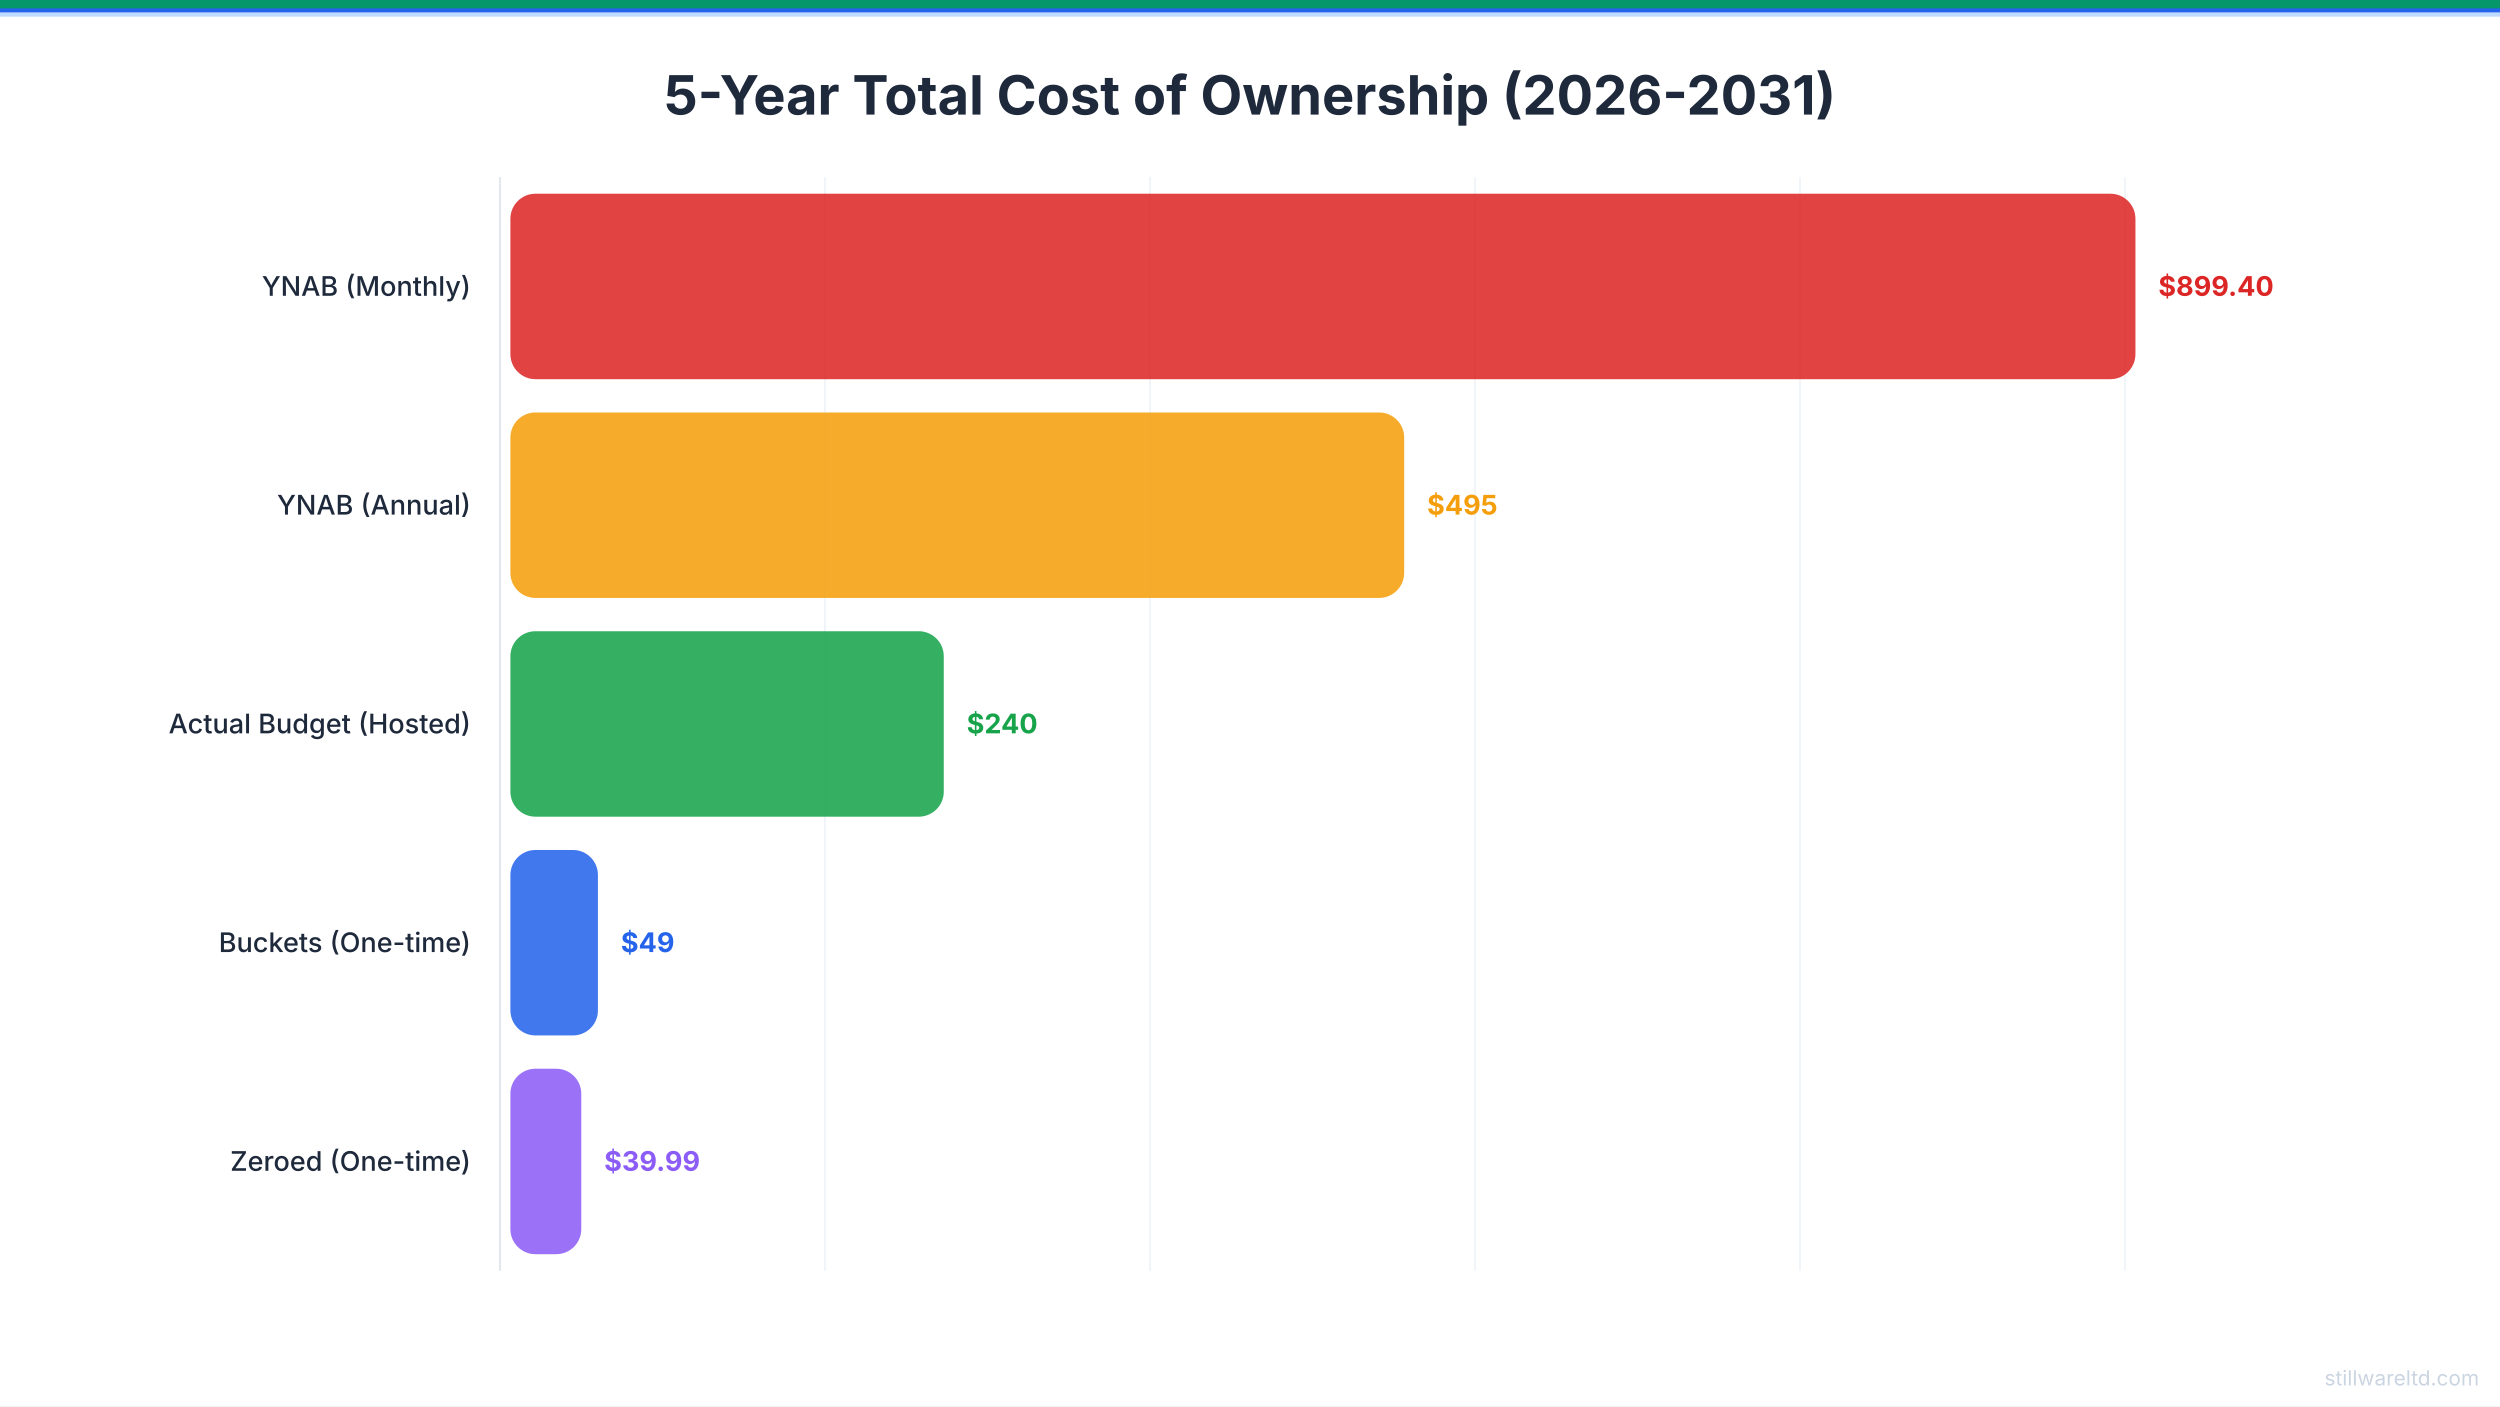
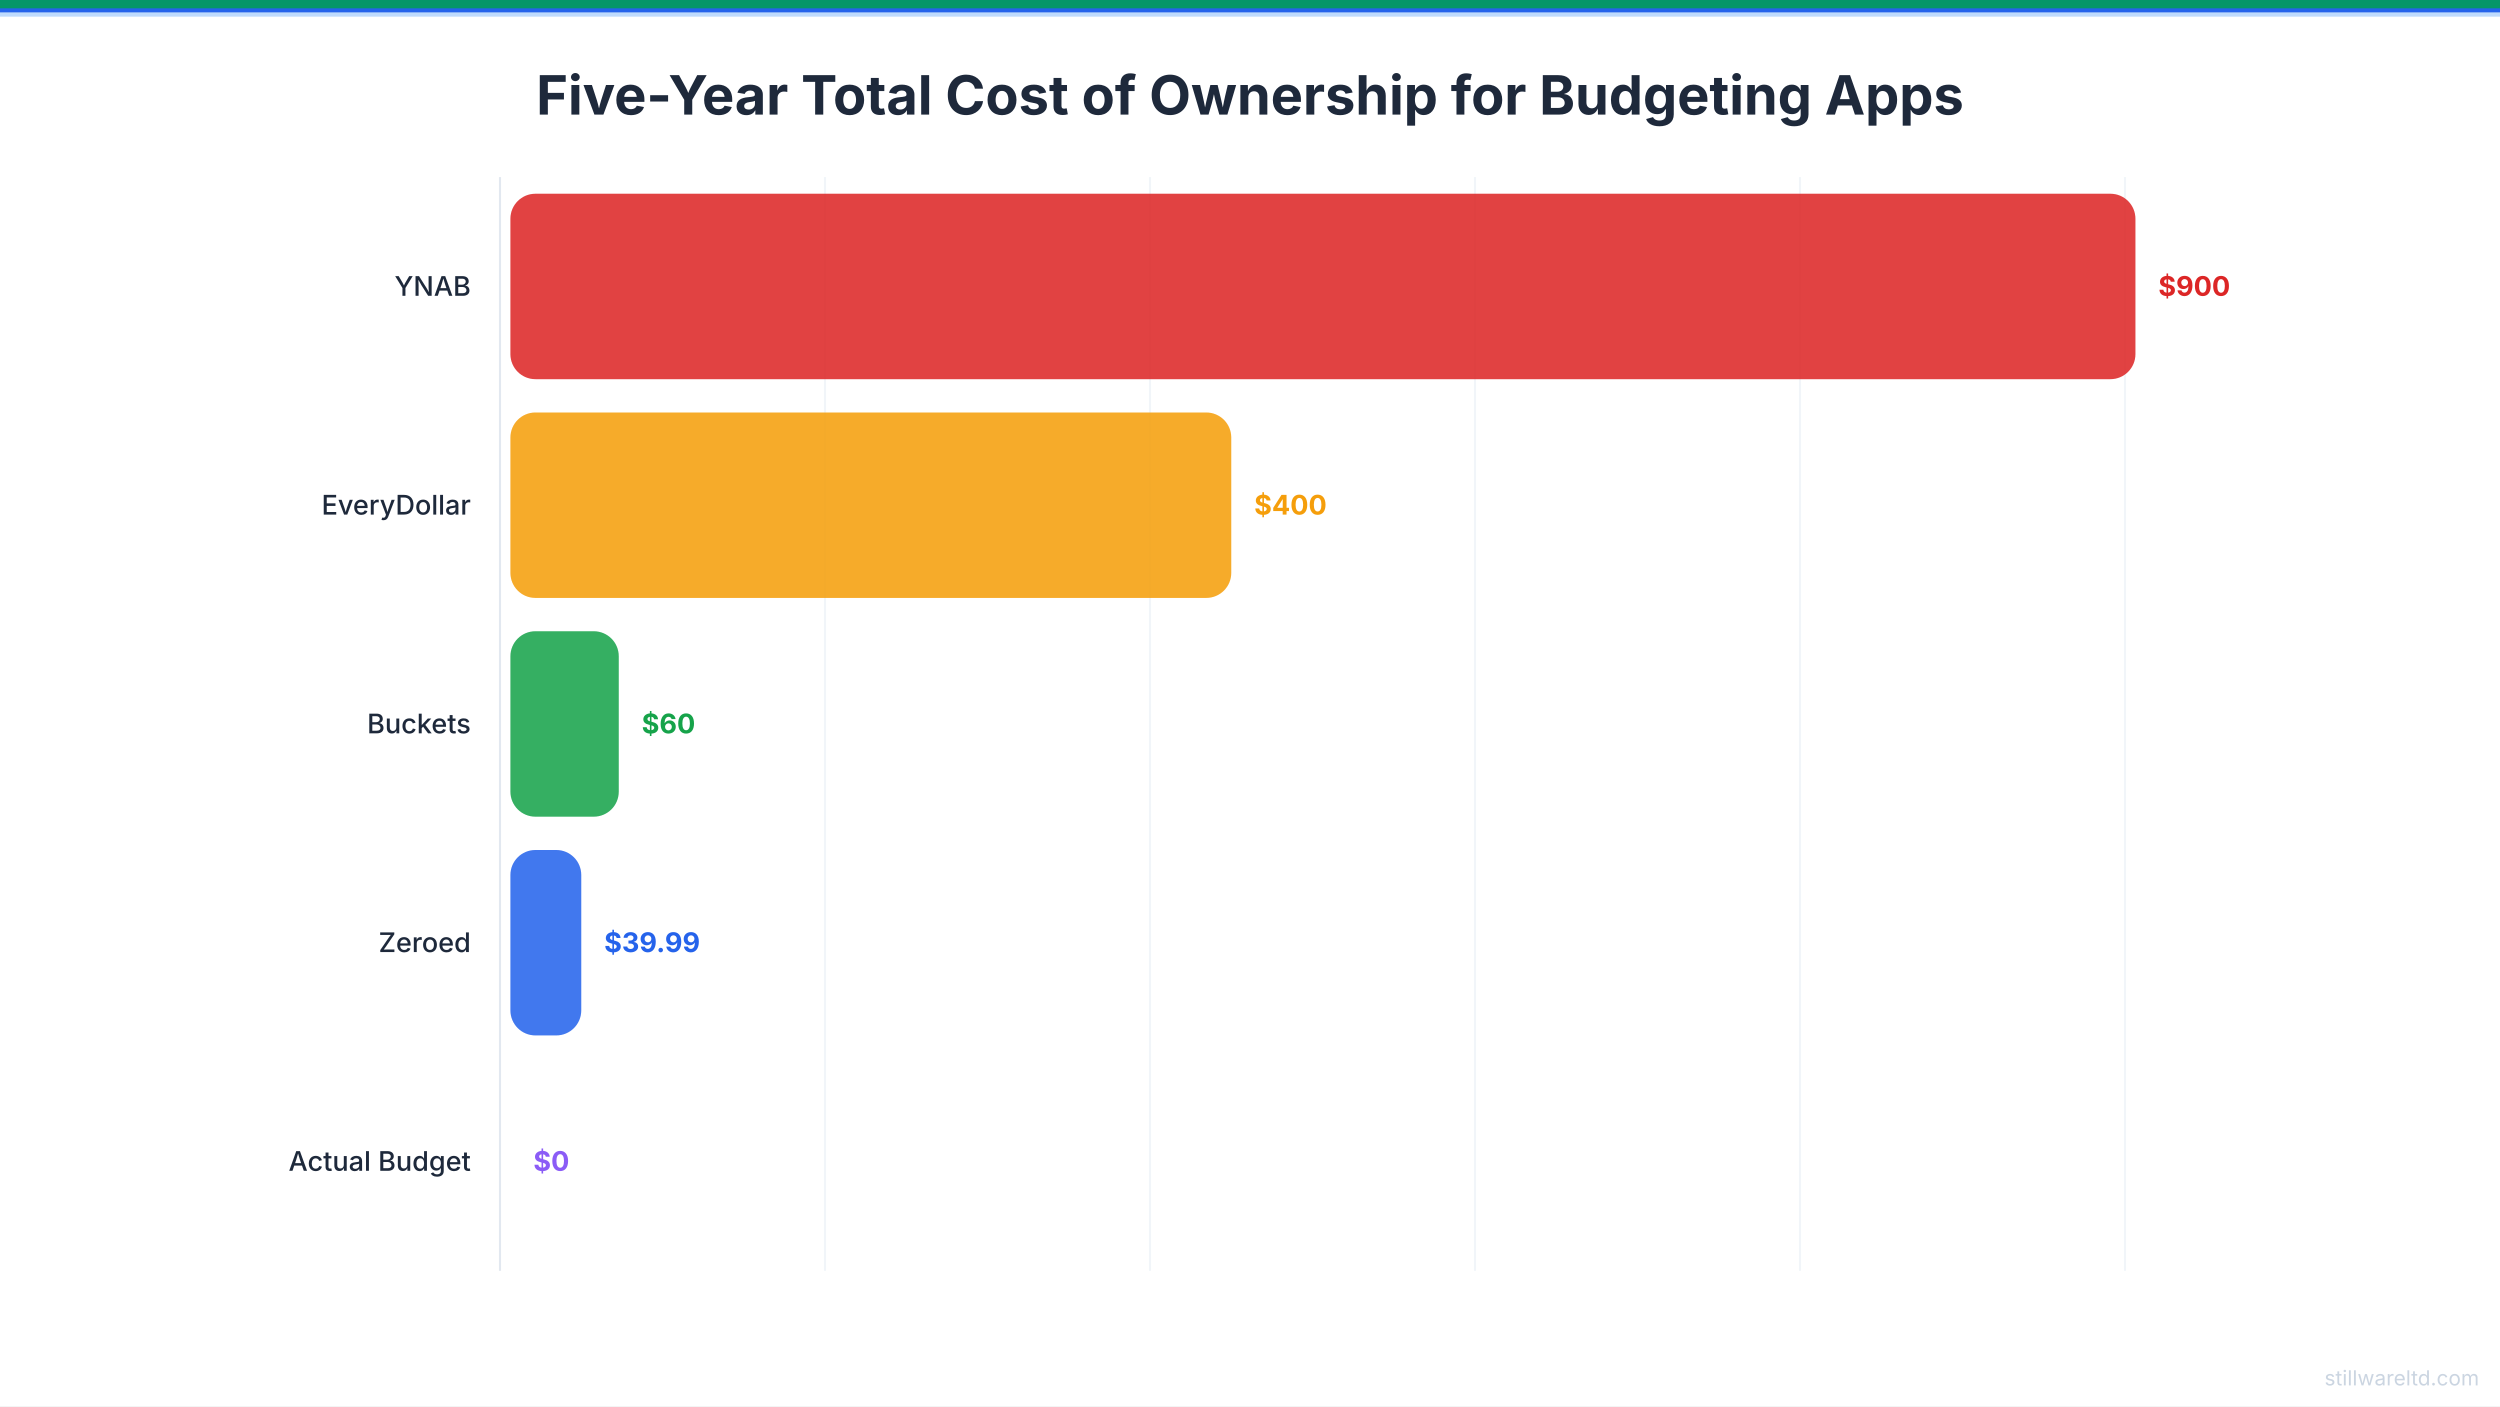
<svg xmlns="http://www.w3.org/2000/svg" viewBox="0 0 1200 675" width="1200" height="675">
  <style>
    text { font-family: Inter, system-ui, -apple-system, sans-serif; }
  </style>
  <rect width="1200" height="675" fill="#ffffff" />
  <rect width="1200" height="6" fill="#2563eb" />
  <rect y="6" width="1200" height="2" fill="#60a5fa" opacity="0.4" />
  <rect width="1200" height="4" fill="#059669" />
-   <text x="600" y="55" text-anchor="middle" font-size="26" font-weight="700" fill="#1e293b">5-Year Total Cost of Ownership (2026-2031)</text>
+   <text x="600" y="55" text-anchor="middle" font-size="26" font-weight="700" fill="#1e293b">Five-Year Total Cost of Ownership for Budgeting Apps</text>
  <line x1="240" y1="85" x2="240" y2="610" stroke="#e2e8f0" stroke-width="1" />
  <line x1="396" y1="85" x2="396" y2="610" stroke="#f1f5f9" stroke-width="1" />
  <line x1="552" y1="85" x2="552" y2="610" stroke="#f1f5f9" stroke-width="1" />
  <line x1="708" y1="85" x2="708" y2="610" stroke="#f1f5f9" stroke-width="1" />
  <line x1="864" y1="85" x2="864" y2="610" stroke="#f1f5f9" stroke-width="1" />
  <line x1="1020" y1="85" x2="1020" y2="610" stroke="#f1f5f9" stroke-width="1" />
-   <text x="226" y="142" text-anchor="end" font-size="13" font-weight="500" fill="#1e293b">YNAB (Monthly)</text>
+   <text x="226" y="142" text-anchor="end" font-size="13" font-weight="500" fill="#1e293b">YNAB</text>
  <rect x="245" y="93" width="780" height="89" rx="12" fill="#dc2626" opacity="0.85" />
  <rect x="245" y="93" width="780" height="89" rx="12" fill="#dc2626" opacity="0.12" />
-   <text x="1036" y="142" font-size="13" font-weight="700" fill="#dc2626">$899.40</text>
-   <text x="226" y="247" text-anchor="end" font-size="13" font-weight="500" fill="#1e293b">YNAB (Annual)</text>
-   <rect x="245" y="198" width="429" height="89" rx="12" fill="#f59e0b" opacity="0.85" />
-   <rect x="245" y="198" width="429" height="89" rx="12" fill="#f59e0b" opacity="0.12" />
-   <text x="685" y="247" font-size="13" font-weight="700" fill="#f59e0b">$495</text>
-   <text x="226" y="352" text-anchor="end" font-size="13" font-weight="500" fill="#1e293b">Actual Budget (Hosted)</text>
-   <rect x="245" y="303" width="208" height="89" rx="12" fill="#16a34a" opacity="0.85" />
-   <rect x="245" y="303" width="208" height="89" rx="12" fill="#16a34a" opacity="0.12" />
-   <text x="464" y="352" font-size="13" font-weight="700" fill="#16a34a">$240</text>
-   <text x="226" y="457" text-anchor="end" font-size="13" font-weight="500" fill="#1e293b">Buckets (One-time)</text>
-   <rect x="245" y="408" width="42" height="89" rx="12" fill="#2563eb" opacity="0.85" />
-   <rect x="245" y="408" width="42" height="89" rx="12" fill="#2563eb" opacity="0.12" />
-   <text x="298" y="457" font-size="13" font-weight="700" fill="#2563eb">$49</text>
-   <text x="226" y="562" text-anchor="end" font-size="13" font-weight="500" fill="#1e293b">Zeroed (One-time)</text>
-   <rect x="245" y="513" width="34" height="89" rx="12" fill="#8b5cf6" opacity="0.85" />
-   <rect x="245" y="513" width="34" height="89" rx="12" fill="#8b5cf6" opacity="0.12" />
-   <text x="290" y="562" font-size="13" font-weight="700" fill="#8b5cf6">$39.99</text>
+   <text x="1036" y="142" font-size="13" font-weight="700" fill="#dc2626">$900</text>
+   <text x="226" y="247" text-anchor="end" font-size="13" font-weight="500" fill="#1e293b">EveryDollar</text>
+   <rect x="245" y="198" width="346" height="89" rx="12" fill="#f59e0b" opacity="0.85" />
+   <rect x="245" y="198" width="346" height="89" rx="12" fill="#f59e0b" opacity="0.12" />
+   <text x="602" y="247" font-size="13" font-weight="700" fill="#f59e0b">$400</text>
+   <text x="226" y="352" text-anchor="end" font-size="13" font-weight="500" fill="#1e293b">Buckets</text>
+   <rect x="245" y="303" width="52" height="89" rx="12" fill="#16a34a" opacity="0.85" />
+   <rect x="245" y="303" width="52" height="89" rx="12" fill="#16a34a" opacity="0.12" />
+   <text x="308" y="352" font-size="13" font-weight="700" fill="#16a34a">$60</text>
+   <text x="226" y="457" text-anchor="end" font-size="13" font-weight="500" fill="#1e293b">Zeroed</text>
+   <rect x="245" y="408" width="34" height="89" rx="12" fill="#2563eb" opacity="0.85" />
+   <rect x="245" y="408" width="34" height="89" rx="12" fill="#2563eb" opacity="0.12" />
+   <text x="290" y="457" font-size="13" font-weight="700" fill="#2563eb">$39.99</text>
+   <text x="226" y="562" text-anchor="end" font-size="13" font-weight="500" fill="#1e293b">Actual Budget</text>
+   <rect x="245" y="513" width="0" height="89" rx="12" fill="#8b5cf6" opacity="0.85" />
+   <rect x="245" y="513" width="0" height="89" rx="12" fill="#8b5cf6" opacity="0.12" />
+   <text x="256" y="562" font-size="13" font-weight="700" fill="#8b5cf6">$0</text>
  <text x="1190" y="665" text-anchor="end" font-size="10" fill="#cbd5e1">stillwareltd.com</text>
</svg>
